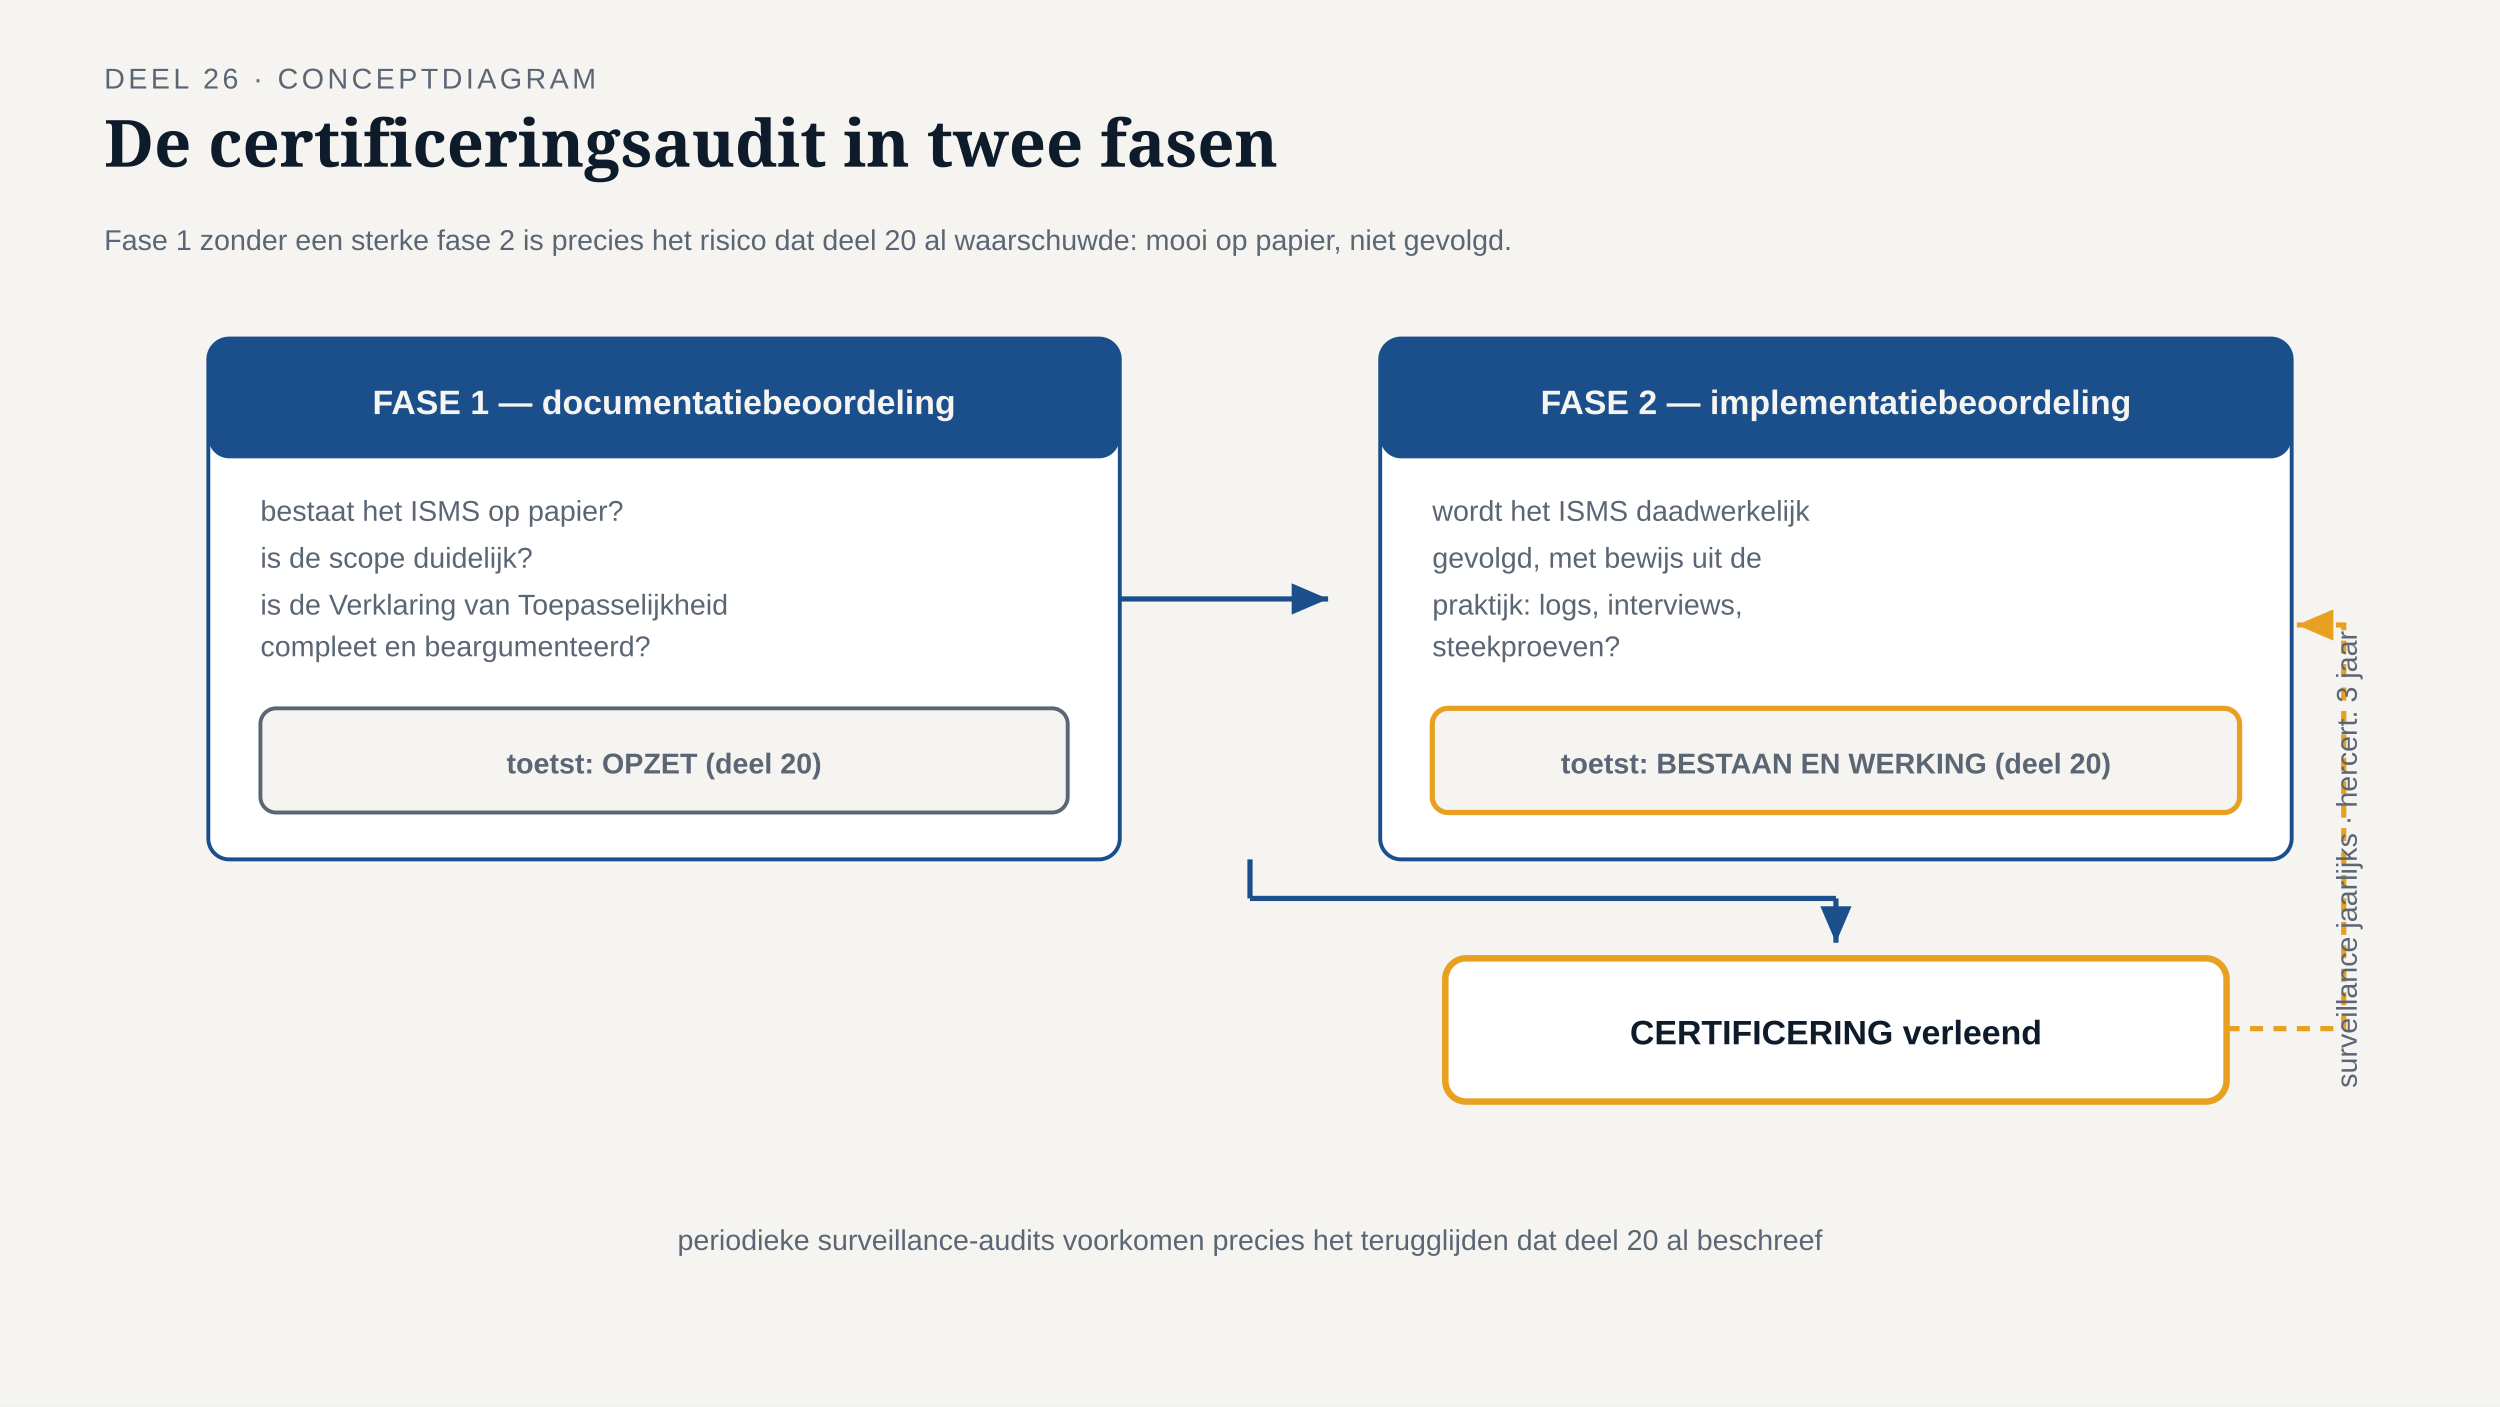
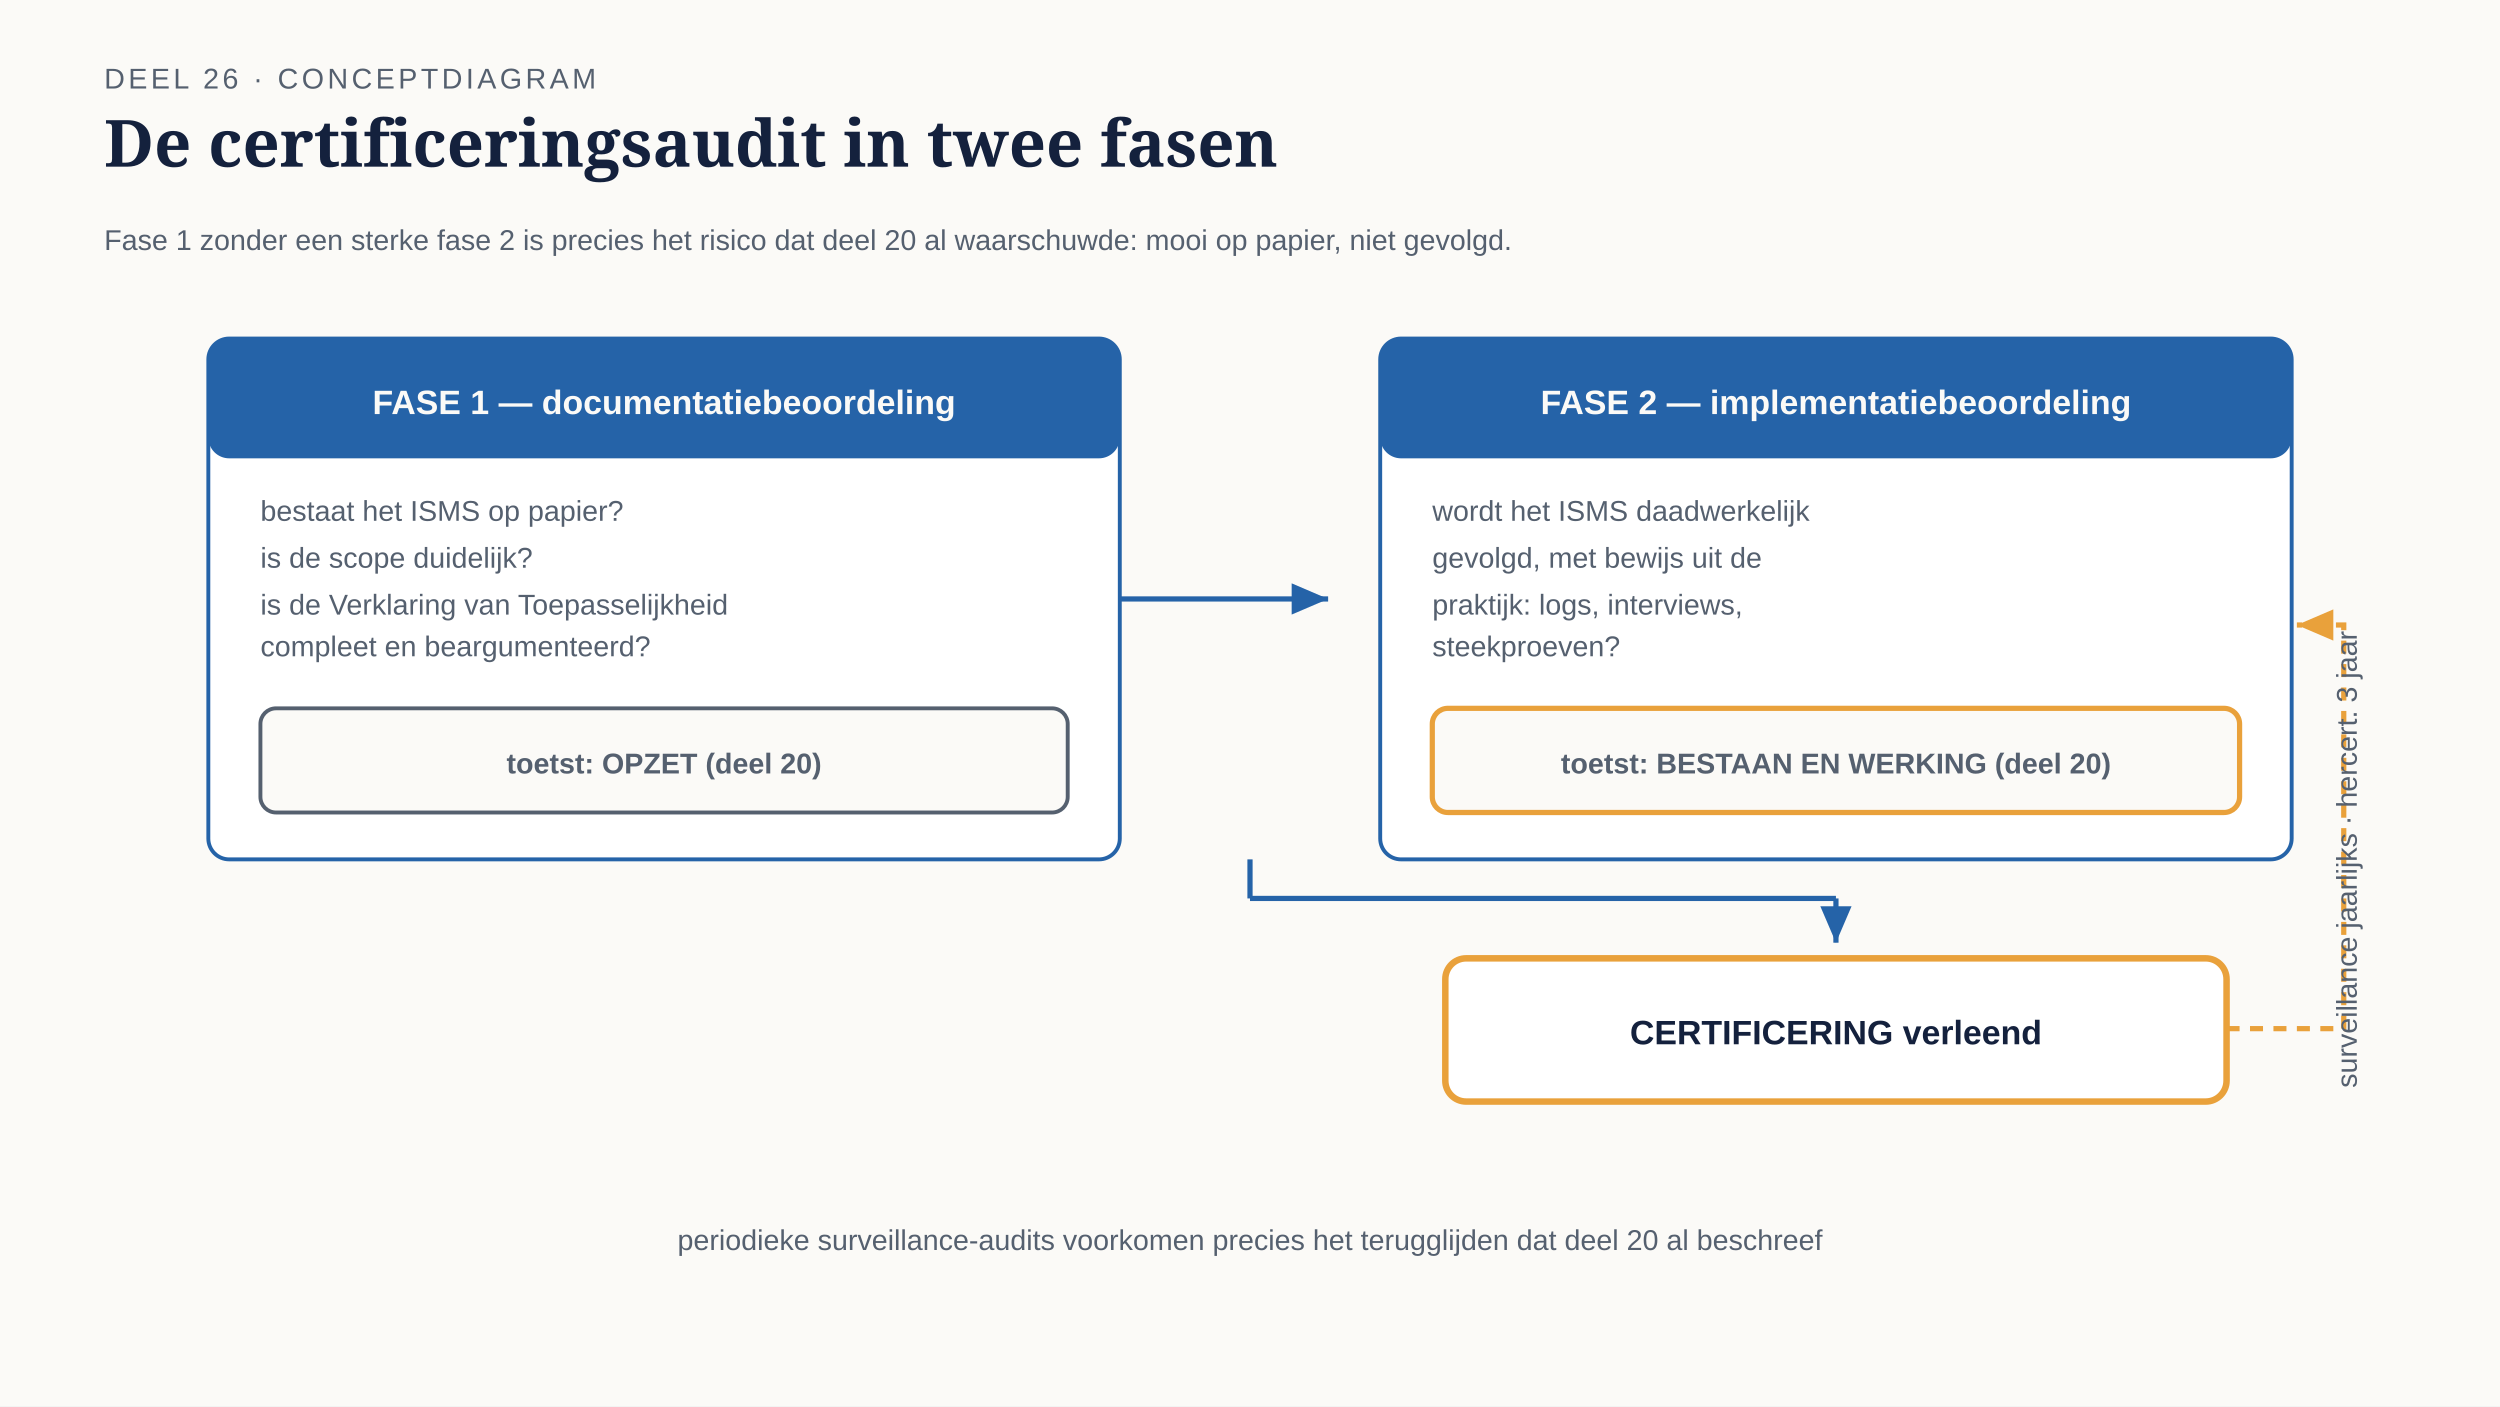
<svg xmlns="http://www.w3.org/2000/svg" viewBox="0 0 960 540" font-family="'DM Sans', Arial, sans-serif" width="960" height="540" preserveAspectRatio="xMidYMid meet">
  <defs>
    <style>
-       .paper { fill:#F5F4F0; }
-       .label { font-size:13px; font-weight:700; fill:#0D1B2A; }
-       .label-light { font-size:13px; font-weight:700; fill:#F5F4F0; }
-       .sub { font-size:11px; fill:#5B6675; }
-       .title { font-family:'Cormorant Garamond', Georgia, serif; font-size:25px; fill:#0D1B2A; font-weight:600; }
-       .kicker { font-size:11px; fill:#5B6675; letter-spacing:.12em; }
-       .arrow { stroke:#1A4F8B; stroke-width:2; fill:none; marker-end:url(#arrb); }
-       .arrow-amber { stroke:#E8A020; stroke-width:2; fill:none; stroke-dasharray:5 4; marker-end:url(#arra); }
+       .paper { fill:#FBFAF7; }
+       .label { font-size:13px; font-weight:700; fill:#14213D; }
+       .label-light { font-size:13px; font-weight:700; fill:#FBFAF7; }
+       .sub { font-size:11px; fill:#55606F; }
+       .title { font-family:'Cormorant Garamond', Georgia, serif; font-size:25px; fill:#14213D; font-weight:600; }
+       .kicker { font-size:11px; fill:#55606F; letter-spacing:.12em; }
+       .arrow { stroke:#2563A8; stroke-width:2; fill:none; marker-end:url(#arrb); }
+       .arrow-amber { stroke:#E9A13B; stroke-width:2; fill:none; stroke-dasharray:5 4; marker-end:url(#arra); }
    </style>
    <marker id="arrb" markerWidth="10" markerHeight="10" refX="7" refY="3" orient="auto">
-       <path d="M0,0 L7,3 L0,6 Z" fill="#1A4F8B" />
+       <path d="M0,0 L7,3 L0,6 Z" fill="#2563A8" />
    </marker>
    <marker id="arra" markerWidth="10" markerHeight="10" refX="7" refY="3" orient="auto">
-       <path d="M0,0 L7,3 L0,6 Z" fill="#E8A020" />
+       <path d="M0,0 L7,3 L0,6 Z" fill="#E9A13B" />
    </marker>
  </defs>
  <rect width="960" height="540" class="paper" />
  <text x="40" y="34" class="kicker">DEEL 26 · CONCEPTDIAGRAM</text>
  <text x="40" y="64" class="title">De certificeringsaudit in twee fasen</text>
  <text x="40" y="96" class="sub">Fase 1 zonder een sterke fase 2 is precies het risico dat deel 20 al waarschuwde: mooi op papier, niet gevolgd.</text>
-   <rect x="80" y="130" width="350" height="200" rx="8" fill="#FFFFFF" stroke="#1A4F8B" stroke-width="1.5" />
-   <rect x="80" y="130" width="350" height="46" rx="8" fill="#1A4F8B" />
+   <rect x="80" y="130" width="350" height="200" rx="8" fill="#FFFFFF" stroke="#2563A8" stroke-width="1.5" />
+   <rect x="80" y="130" width="350" height="46" rx="8" fill="#2563A8" />
  <text x="255" y="159" text-anchor="middle" class="label-light">FASE 1 — documentatiebeoordeling</text>
  <text x="100" y="200" class="sub">bestaat het ISMS op papier?</text>
  <text x="100" y="218" class="sub">is de scope duidelijk?</text>
  <text x="100" y="236" class="sub">is de Verklaring van Toepasselijkheid</text>
  <text x="100" y="252" class="sub">compleet en beargumenteerd?</text>
-   <rect x="100" y="272" width="310" height="40" rx="6" fill="#F5F4F0" stroke="#5B6675" stroke-width="1.5" />
+   <rect x="100" y="272" width="310" height="40" rx="6" fill="#FBFAF7" stroke="#55606F" stroke-width="1.5" />
  <text x="255" y="297" text-anchor="middle" class="sub" font-weight="700">toetst: OPZET (deel 20)</text>
  <line x1="430" y1="230" x2="510" y2="230" class="arrow" />
-   <rect x="530" y="130" width="350" height="200" rx="8" fill="#FFFFFF" stroke="#1A4F8B" stroke-width="1.5" />
-   <rect x="530" y="130" width="350" height="46" rx="8" fill="#1A4F8B" />
+   <rect x="530" y="130" width="350" height="200" rx="8" fill="#FFFFFF" stroke="#2563A8" stroke-width="1.5" />
+   <rect x="530" y="130" width="350" height="46" rx="8" fill="#2563A8" />
  <text x="705" y="159" text-anchor="middle" class="label-light">FASE 2 — implementatiebeoordeling</text>
  <text x="550" y="200" class="sub">wordt het ISMS daadwerkelijk</text>
  <text x="550" y="218" class="sub">gevolgd, met bewijs uit de</text>
  <text x="550" y="236" class="sub">praktijk: logs, interviews,</text>
  <text x="550" y="252" class="sub">steekproeven?</text>
-   <rect x="550" y="272" width="310" height="40" rx="6" fill="#F5F4F0" stroke="#E8A020" stroke-width="2" />
-   <text x="705" y="297" text-anchor="middle" class="sub" fill="#8A5A0E" font-weight="700">toetst: BESTAAN EN WERKING (deel 20)</text>
-   <line x1="480" y1="330" x2="480" y2="345" stroke="#1A4F8B" stroke-width="2" />
-   <line x1="480" y1="345" x2="705" y2="345" stroke="#1A4F8B" stroke-width="2" />
+   <rect x="550" y="272" width="310" height="40" rx="6" fill="#FBFAF7" stroke="#E9A13B" stroke-width="2" />
+   <text x="705" y="297" text-anchor="middle" class="sub" fill="#9A5F0D" font-weight="700">toetst: BESTAAN EN WERKING (deel 20)</text>
+   <line x1="480" y1="330" x2="480" y2="345" stroke="#2563A8" stroke-width="2" />
+   <line x1="480" y1="345" x2="705" y2="345" stroke="#2563A8" stroke-width="2" />
  <line x1="705" y1="345" x2="705" y2="362" class="arrow" />
-   <rect x="555" y="368" width="300" height="55" rx="8" fill="#FFFFFF" stroke="#E8A020" stroke-width="2.5" />
-   <text x="705" y="401" text-anchor="middle" class="label" font-size="12" fill="#8A5A0E">CERTIFICERING verleend</text>
+   <rect x="555" y="368" width="300" height="55" rx="8" fill="#FFFFFF" stroke="#E9A13B" stroke-width="2.5" />
+   <text x="705" y="401" text-anchor="middle" class="label" font-size="12" fill="#9A5F0D">CERTIFICERING verleend</text>
  <path d="M855 395 L900 395 L900 240 L882 240" class="arrow-amber" />
-   <text x="905" y="330" text-anchor="middle" class="sub" fill="#8A5A0E" transform="rotate(-90 905 330)" font-size="10">surveillance jaarlijks · hercert. 3 jaar</text>
-   <text x="480" y="480" text-anchor="middle" class="sub" fill="#8A5A0E">periodieke surveillance-audits voorkomen precies het terugglijden dat deel 20 al beschreef</text>
+   <text x="905" y="330" text-anchor="middle" class="sub" fill="#9A5F0D" transform="rotate(-90 905 330)" font-size="10">surveillance jaarlijks · hercert. 3 jaar</text>
+   <text x="480" y="480" text-anchor="middle" class="sub" fill="#9A5F0D">periodieke surveillance-audits voorkomen precies het terugglijden dat deel 20 al beschreef</text>
</svg>
